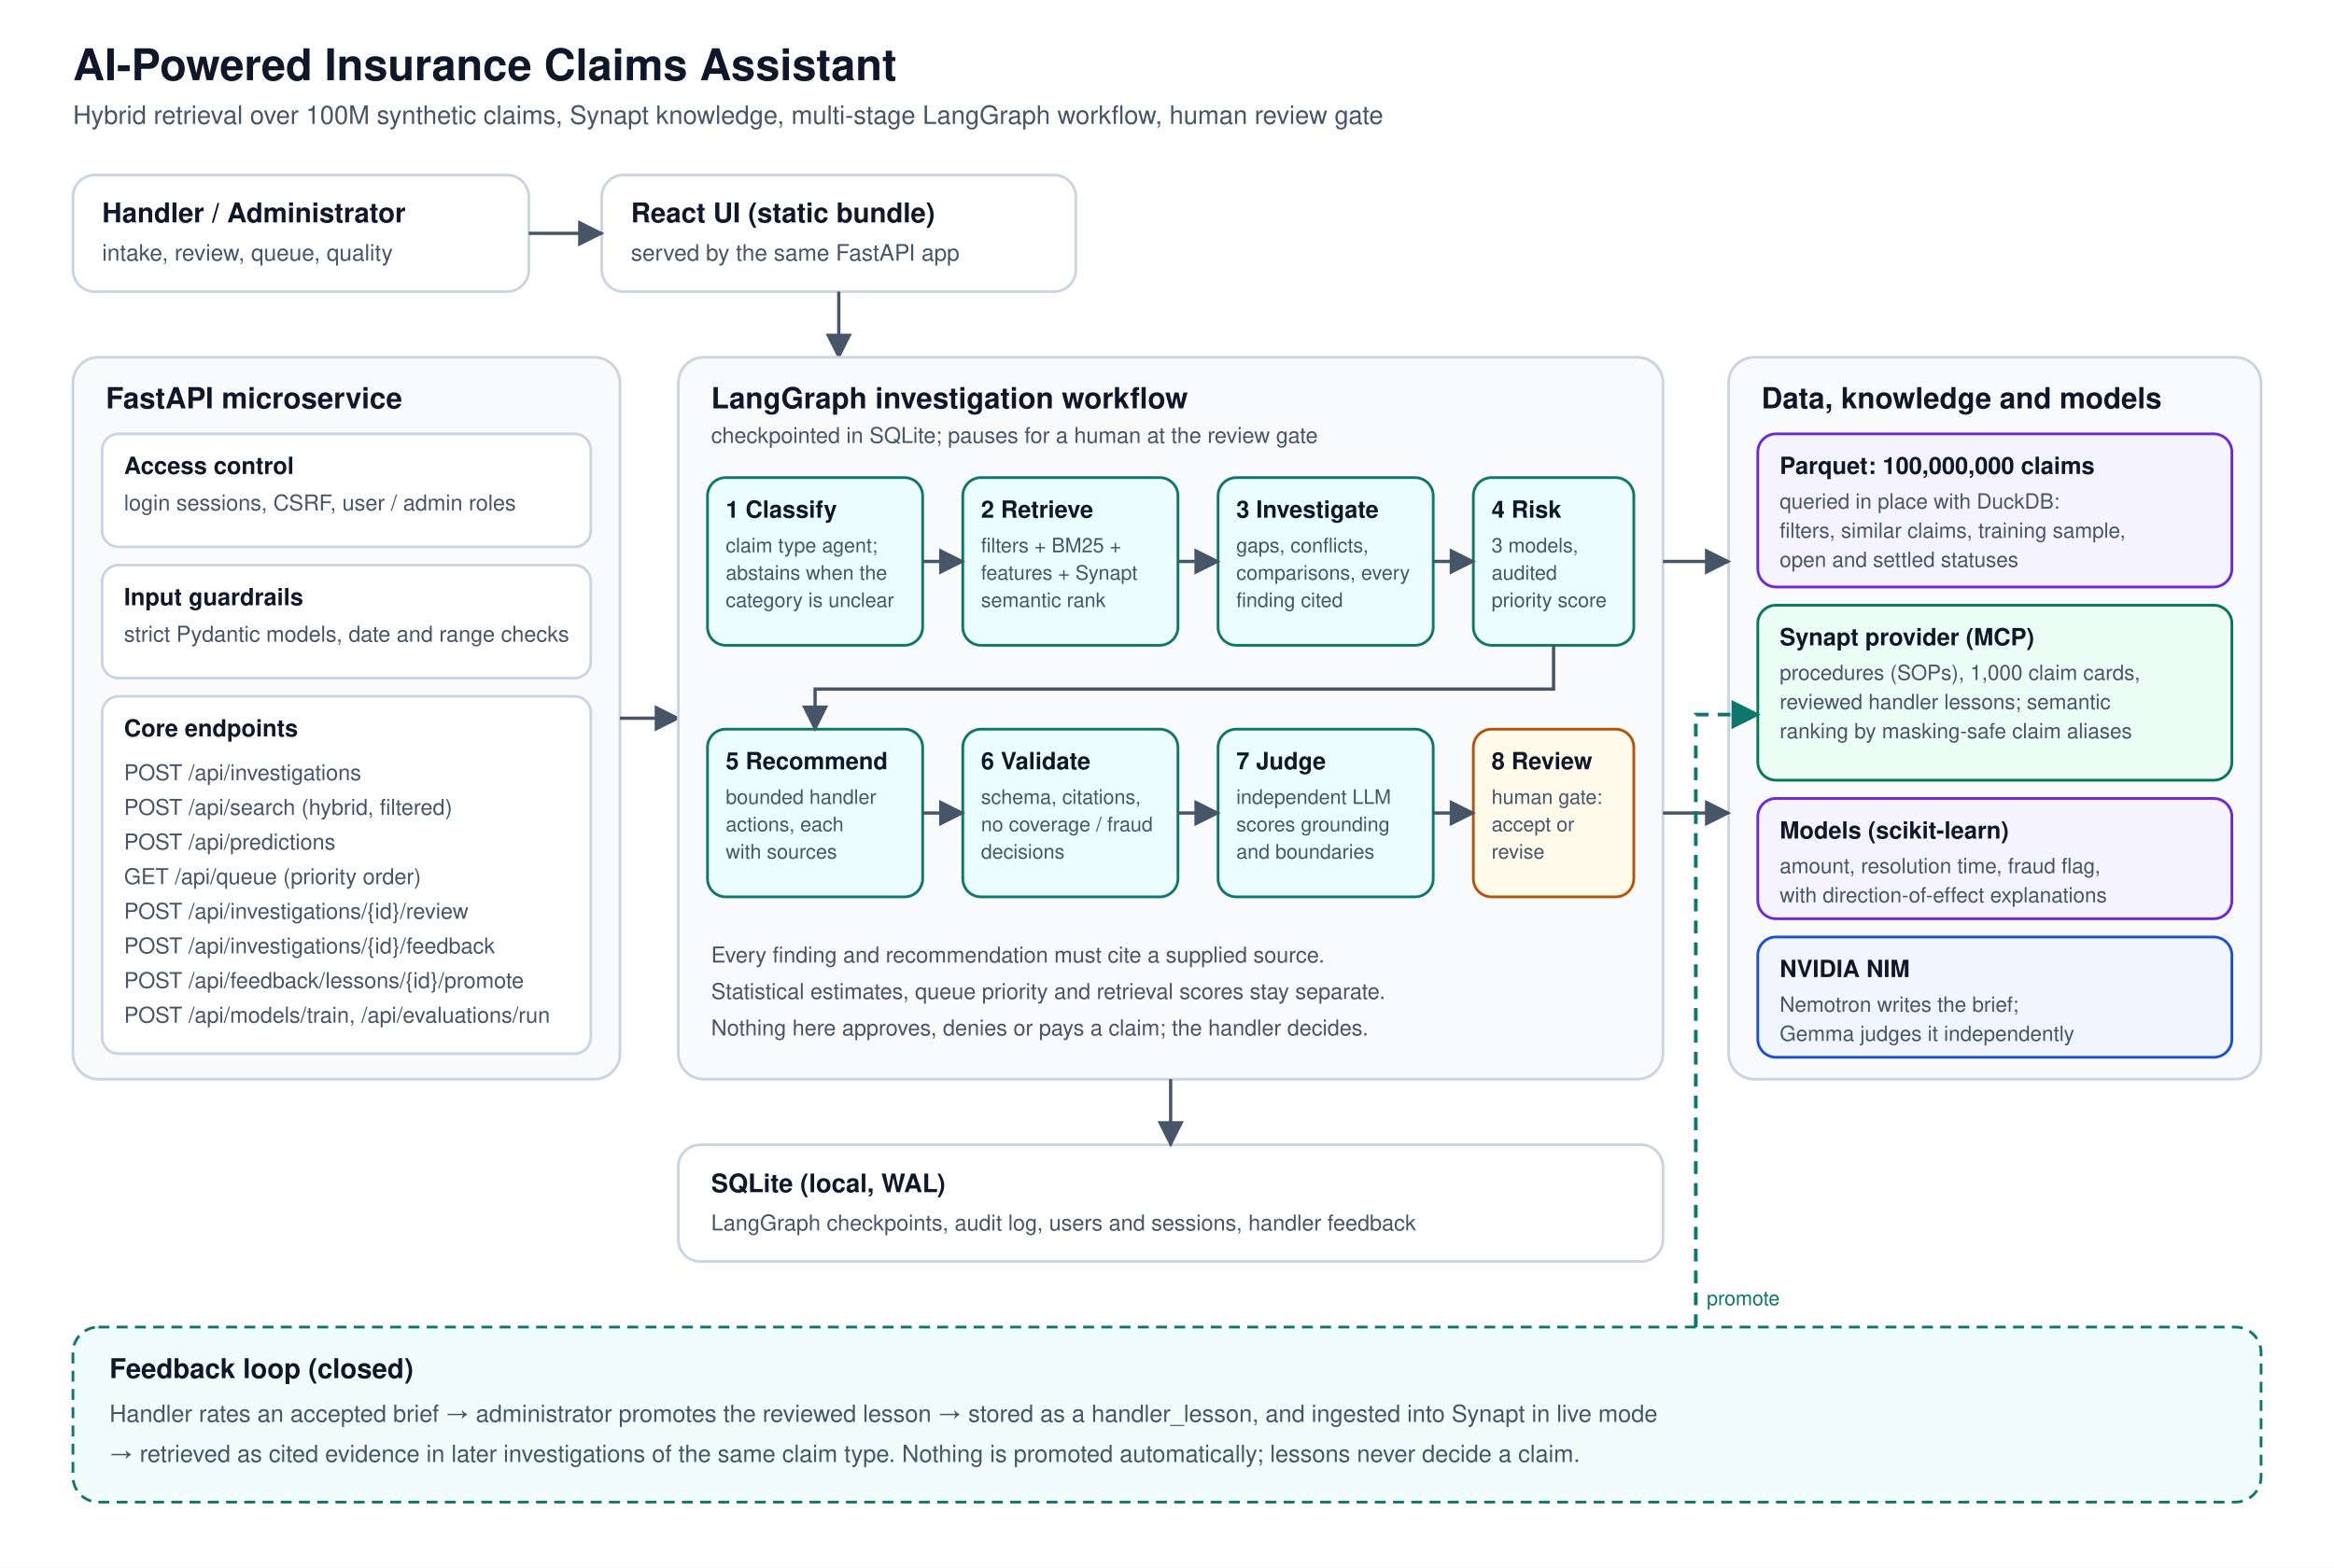
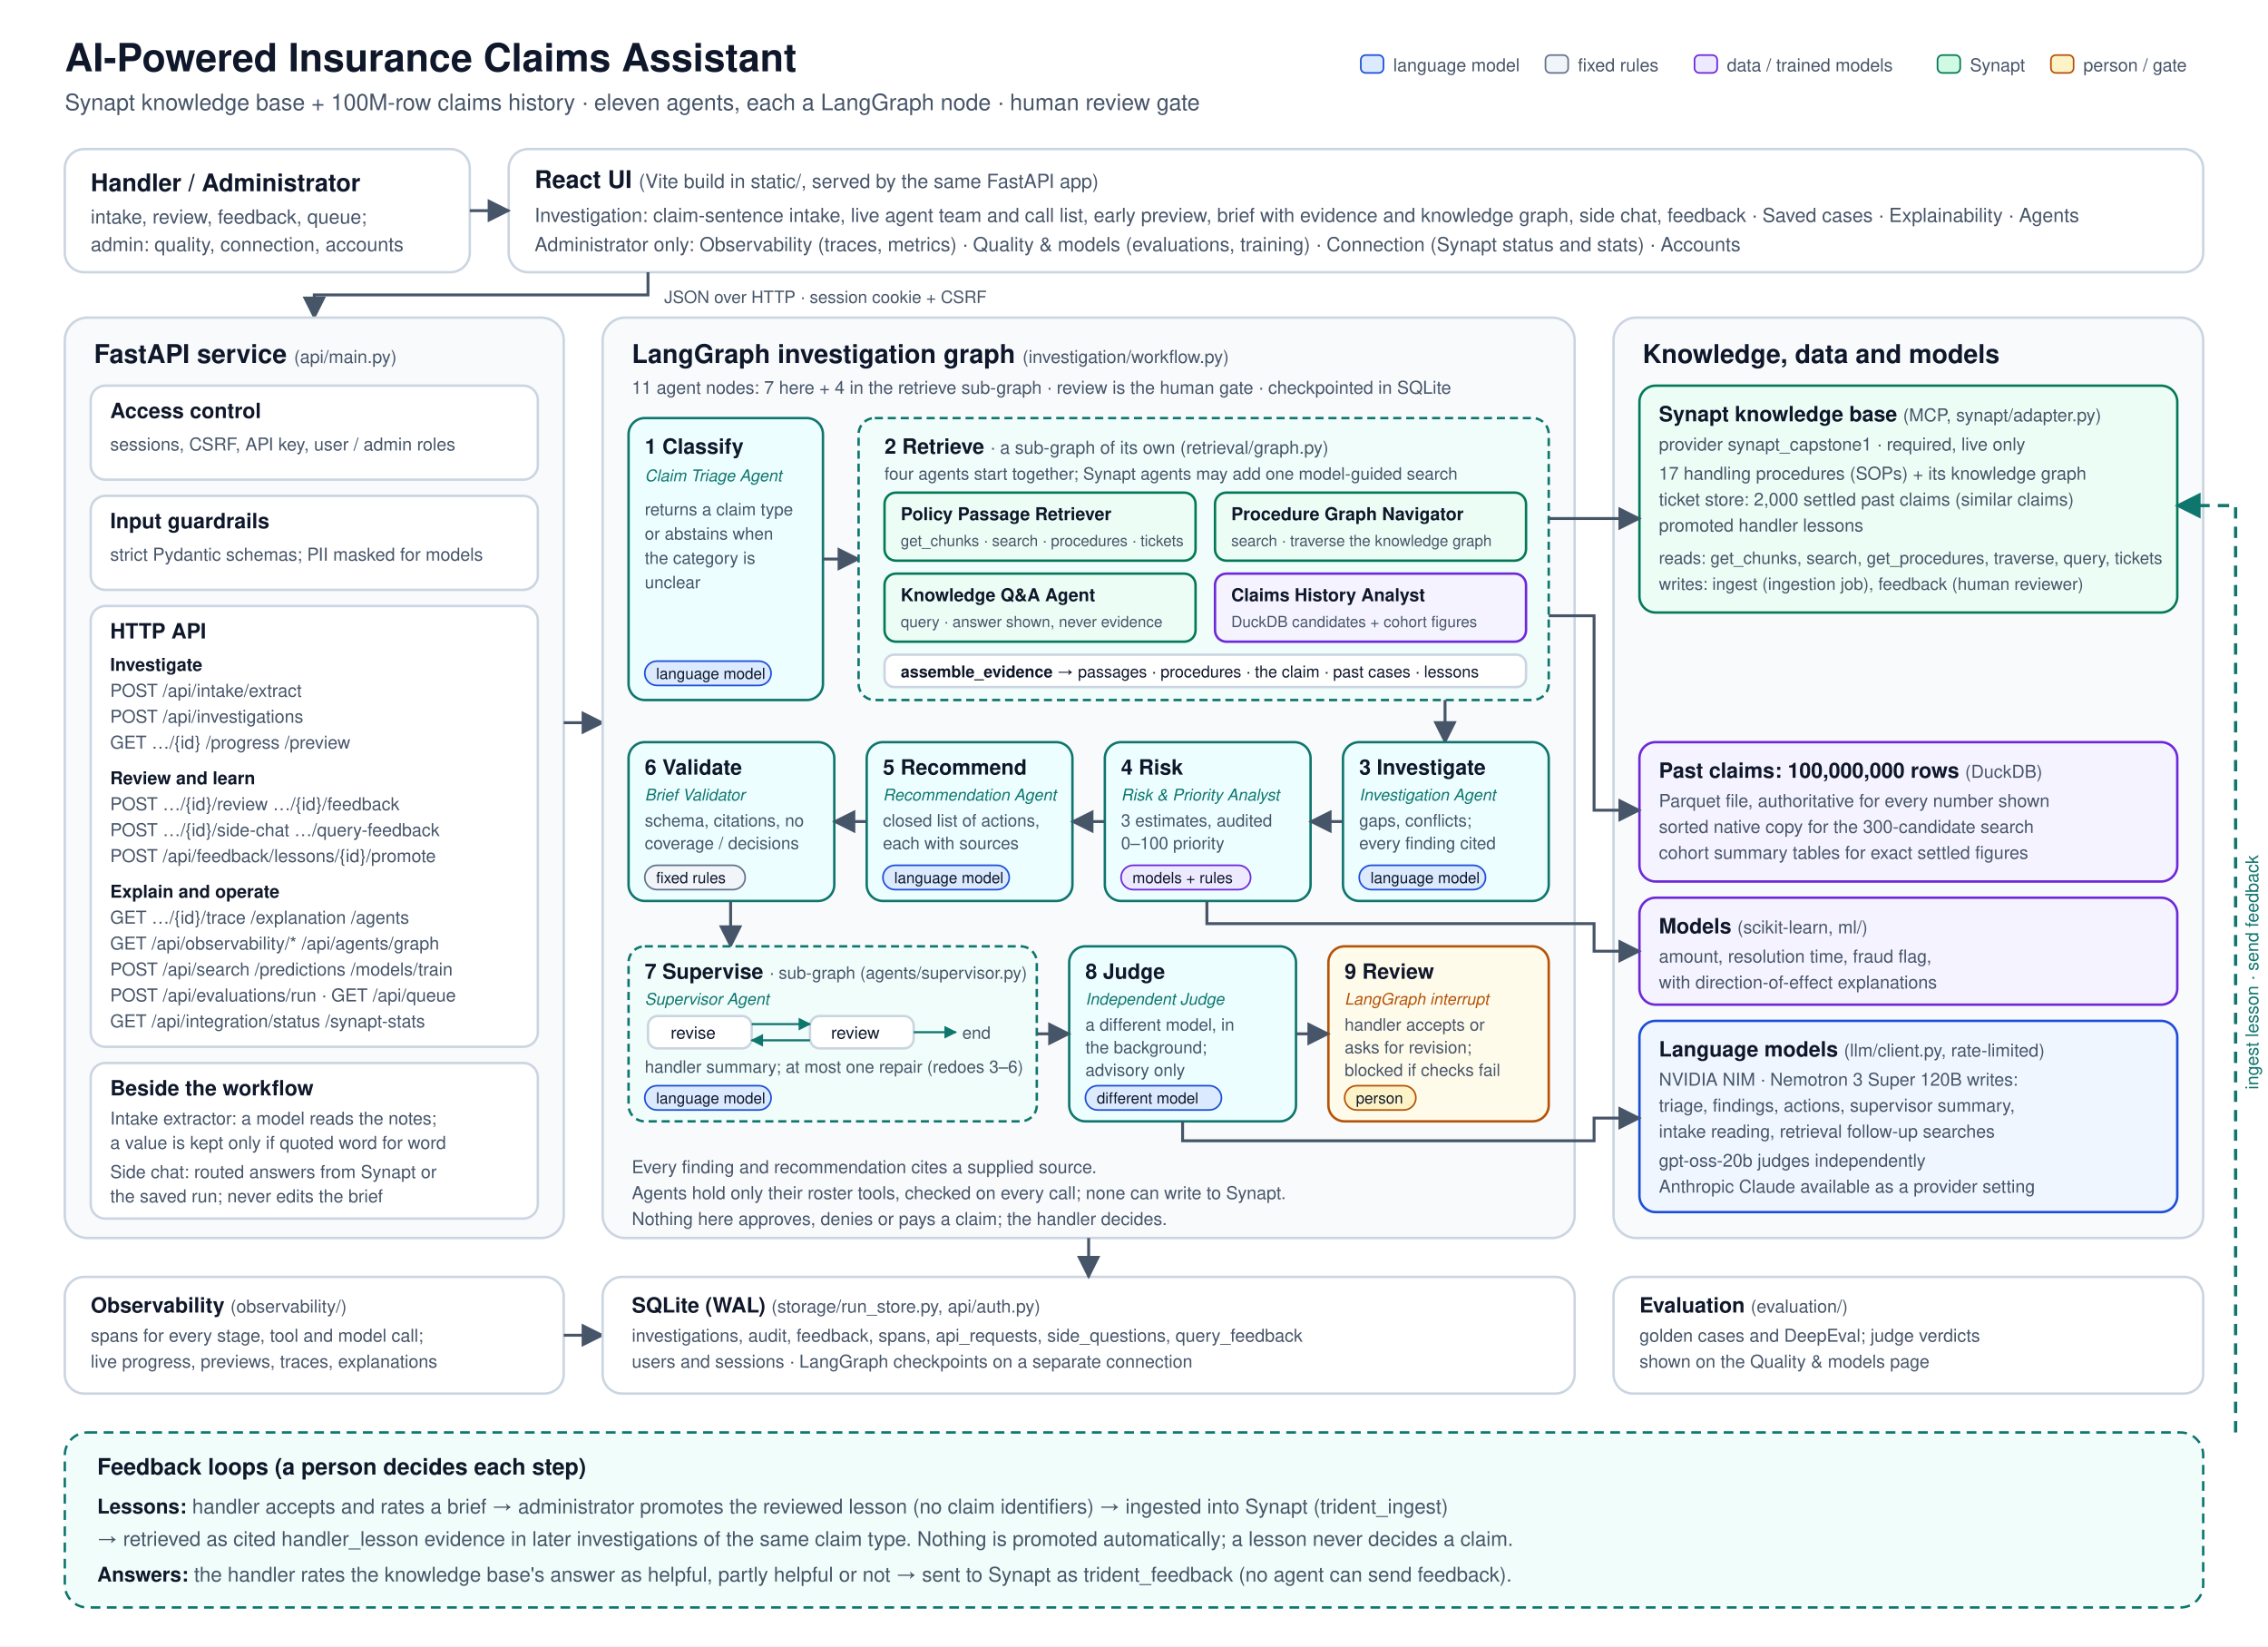
- <svg xmlns="http://www.w3.org/2000/svg" viewBox="0 0 1280 860" width="1280" height="860" font-family="Segoe UI, Helvetica, Arial, sans-serif">
+ <svg xmlns="http://www.w3.org/2000/svg" viewBox="0 0 1400 1016" width="1400" height="1016" font-family="Segoe UI, Helvetica, Arial, sans-serif">
  <defs>
    <marker id="arrow" viewBox="0 0 10 10" refX="9" refY="5" markerWidth="8" markerHeight="8" orient="auto-start-reverse">
      <path d="M0 0 L10 5 L0 10 z" fill="#475569" />
    </marker>
    <marker id="arrowTeal" viewBox="0 0 10 10" refX="9" refY="5" markerWidth="8" markerHeight="8" orient="auto-start-reverse">
      <path d="M0 0 L10 5 L0 10 z" fill="#0f766e" />
    </marker>
+     <marker id="arrowSmall" viewBox="0 0 10 10" refX="9" refY="5" markerWidth="6" markerHeight="6" orient="auto-start-reverse">
+       <path d="M0 0 L10 5 L0 10 z" fill="#0f766e" />
+     </marker>
    <style>
      .t { fill: #0f172a; }
      .m { fill: #475569; }
+       .a { fill: #0f766e; font-style: italic; }
      .h { font-weight: 700; }
      .box { fill: #ffffff; stroke: #cbd5e1; stroke-width: 1.5; }
      .panel { fill: #f8fafc; stroke: #cbd5e1; stroke-width: 1.5; }
      .node { fill: #ecfeff; stroke: #0f766e; stroke-width: 1.5; }
+       .sub { fill: #f0fdfa; stroke: #0f766e; stroke-width: 1.5; stroke-dasharray: 5 3; }
      .gate { fill: #fffbeb; stroke: #b45309; stroke-width: 1.5; }
      .data { fill: #f5f3ff; stroke: #6d28d9; stroke-width: 1.5; }
      .syn { fill: #ecfdf5; stroke: #047857; stroke-width: 1.5; }
+       .fb { fill: #f8fafc; stroke: #64748b; stroke-width: 1.3; stroke-dasharray: 5 3; }
      .llm { fill: #eff6ff; stroke: #1d4ed8; stroke-width: 1.5; }
      .loop { fill: #f0fdfa; stroke: #0f766e; stroke-width: 1.5; stroke-dasharray: 6 4; }
      .line { stroke: #475569; stroke-width: 1.8; fill: none; }
+       .thin { stroke: #0f766e; stroke-width: 1.3; fill: none; }
      .loopline { stroke: #0f766e; stroke-width: 2; fill: none; stroke-dasharray: 7 5; }
+       .tagL { fill: #dbeafe; stroke: #1d4ed8; stroke-width: 1; }
+       .tagR { fill: #f1f5f9; stroke: #64748b; stroke-width: 1; }
+       .tagD { fill: #ede9fe; stroke: #6d28d9; stroke-width: 1; }
+       .tagS { fill: #d1fae5; stroke: #047857; stroke-width: 1; }
+       .tagP { fill: #fef3c7; stroke: #b45309; stroke-width: 1; }
+       .tg { font-size: 9.5px; fill: #0f172a; }
    </style>
  </defs>
-   <rect width="1280" height="860" fill="#ffffff" />
+   <rect width="1400" height="1016" fill="#ffffff" />
  <text x="40" y="44" font-size="24" class="t h">AI-Powered Insurance Claims Assistant</text>
-   <text x="40" y="68" font-size="14" class="m">Hybrid retrieval over 100M synthetic claims, Synapt knowledge, multi-stage LangGraph workflow, human review gate</text>
-   <rect x="40" y="96" width="250" height="64" rx="12" class="box" />
-   <text x="56" y="122" font-size="15" class="t h">Handler / Administrator</text>
-   <text x="56" y="143" font-size="12.5" class="m">intake, review, queue, quality</text>
-   <rect x="330" y="96" width="260" height="64" rx="12" class="box" />
-   <text x="346" y="122" font-size="15" class="t h">React UI (static bundle)</text>
-   <text x="346" y="143" font-size="12.5" class="m">served by the same FastAPI app</text>
-   <path d="M290 128 H330" class="line" marker-end="url(#arrow)" />
-   <path d="M460 160 V196" class="line" marker-end="url(#arrow)" />
-   <rect x="40" y="196" width="300" height="396" rx="14" class="panel" />
-   <text x="58" y="224" font-size="16" class="t h">FastAPI microservice</text>
-   <rect x="56" y="238" width="268" height="62" rx="9" class="box" />
-   <text x="68" y="260" font-size="13" class="t h">Access control</text>
-   <text x="68" y="280" font-size="12" class="m">login sessions, CSRF, user / admin roles</text>
-   <rect x="56" y="310" width="268" height="62" rx="9" class="box" />
-   <text x="68" y="332" font-size="13" class="t h">Input guardrails</text>
-   <text x="68" y="352" font-size="12" class="m">strict Pydantic models, date and range checks</text>
-   <rect x="56" y="382" width="268" height="196" rx="9" class="box" />
-   <text x="68" y="404" font-size="13" class="t h">Core endpoints</text>
-   <text x="68" y="428" font-size="12" class="m">POST /api/investigations</text>
-   <text x="68" y="447" font-size="12" class="m">POST /api/search (hybrid, filtered)</text>
-   <text x="68" y="466" font-size="12" class="m">POST /api/predictions</text>
-   <text x="68" y="485" font-size="12" class="m">GET  /api/queue (priority order)</text>
-   <text x="68" y="504" font-size="12" class="m">POST /api/investigations/{id}/review</text>
-   <text x="68" y="523" font-size="12" class="m">POST /api/investigations/{id}/feedback</text>
-   <text x="68" y="542" font-size="12" class="m">POST /api/feedback/lessons/{id}/promote</text>
-   <text x="68" y="561" font-size="12" class="m">POST /api/models/train, /api/evaluations/run</text>
-   <path d="M340 394 H372" class="line" marker-end="url(#arrow)" />
-   <rect x="372" y="196" width="540" height="396" rx="14" class="panel" />
-   <text x="390" y="224" font-size="16" class="t h">LangGraph investigation workflow</text>
-   <text x="390" y="243" font-size="12" class="m">checkpointed in SQLite; pauses for a human at the review gate</text>
-   <rect x="388" y="262" width="118" height="92" rx="10" class="node" />
-   <text x="398" y="284" font-size="13" class="t h">1 Classify</text>
-   <text x="398" y="303" font-size="11" class="m">claim type agent;</text>
-   <text x="398" y="318" font-size="11" class="m">abstains when the</text>
-   <text x="398" y="333" font-size="11" class="m">category is unclear</text>
-   <rect x="528" y="262" width="118" height="92" rx="10" class="node" />
-   <text x="538" y="284" font-size="13" class="t h">2 Retrieve</text>
-   <text x="538" y="303" font-size="11" class="m">filters + BM25 +</text>
-   <text x="538" y="318" font-size="11" class="m">features + Synapt</text>
-   <text x="538" y="333" font-size="11" class="m">semantic rank</text>
-   <rect x="668" y="262" width="118" height="92" rx="10" class="node" />
-   <text x="678" y="284" font-size="13" class="t h">3 Investigate</text>
-   <text x="678" y="303" font-size="11" class="m">gaps, conflicts,</text>
-   <text x="678" y="318" font-size="11" class="m">comparisons, every</text>
-   <text x="678" y="333" font-size="11" class="m">finding cited</text>
-   <rect x="808" y="262" width="88" height="92" rx="10" class="node" />
-   <text x="818" y="284" font-size="13" class="t h">4 Risk</text>
-   <text x="818" y="303" font-size="11" class="m">3 models,</text>
-   <text x="818" y="318" font-size="11" class="m">audited</text>
-   <text x="818" y="333" font-size="11" class="m">priority score</text>
-   <path d="M506 308 H528" class="line" marker-end="url(#arrow)" />
-   <path d="M646 308 H668" class="line" marker-end="url(#arrow)" />
-   <path d="M786 308 H808" class="line" marker-end="url(#arrow)" />
-   <rect x="388" y="400" width="118" height="92" rx="10" class="node" />
-   <text x="398" y="422" font-size="13" class="t h">5 Recommend</text>
-   <text x="398" y="441" font-size="11" class="m">bounded handler</text>
-   <text x="398" y="456" font-size="11" class="m">actions, each</text>
-   <text x="398" y="471" font-size="11" class="m">with sources</text>
-   <rect x="528" y="400" width="118" height="92" rx="10" class="node" />
-   <text x="538" y="422" font-size="13" class="t h">6 Validate</text>
-   <text x="538" y="441" font-size="11" class="m">schema, citations,</text>
-   <text x="538" y="456" font-size="11" class="m">no coverage / fraud</text>
-   <text x="538" y="471" font-size="11" class="m">decisions</text>
-   <rect x="668" y="400" width="118" height="92" rx="10" class="node" />
-   <text x="678" y="422" font-size="13" class="t h">7 Judge</text>
-   <text x="678" y="441" font-size="11" class="m">independent LLM</text>
-   <text x="678" y="456" font-size="11" class="m">scores grounding</text>
-   <text x="678" y="471" font-size="11" class="m">and boundaries</text>
-   <rect x="808" y="400" width="88" height="92" rx="10" class="gate" />
-   <text x="818" y="422" font-size="13" class="t h">8 Review</text>
-   <text x="818" y="441" font-size="11" class="m">human gate:</text>
-   <text x="818" y="456" font-size="11" class="m">accept or</text>
-   <text x="818" y="471" font-size="11" class="m">revise</text>
-   <path d="M852 354 V378 H447 V400" class="line" marker-end="url(#arrow)" />
-   <path d="M506 446 H528" class="line" marker-end="url(#arrow)" />
-   <path d="M646 446 H668" class="line" marker-end="url(#arrow)" />
-   <path d="M786 446 H808" class="line" marker-end="url(#arrow)" />
-   <text x="390" y="528" font-size="12" class="m">Every finding and recommendation must cite a supplied source.</text>
-   <text x="390" y="548" font-size="12" class="m">Statistical estimates, queue priority and retrieval scores stay separate.</text>
-   <text x="390" y="568" font-size="12" class="m">Nothing here approves, denies or pays a claim; the handler decides.</text>
-   <rect x="948" y="196" width="292" height="396" rx="14" class="panel" />
-   <text x="966" y="224" font-size="16" class="t h">Data, knowledge and models</text>
-   <rect x="964" y="238" width="260" height="84" rx="10" class="data" />
-   <text x="976" y="260" font-size="13" class="t h">Parquet: 100,000,000 claims</text>
-   <text x="976" y="279" font-size="11.5" class="m">queried in place with DuckDB:</text>
-   <text x="976" y="295" font-size="11.5" class="m">filters, similar claims, training sample,</text>
-   <text x="976" y="311" font-size="11.5" class="m">open and settled statuses</text>
-   <rect x="964" y="332" width="260" height="96" rx="10" class="syn" />
-   <text x="976" y="354" font-size="13" class="t h">Synapt provider (MCP)</text>
-   <text x="976" y="373" font-size="11.5" class="m">procedures (SOPs), 1,000 claim cards,</text>
-   <text x="976" y="389" font-size="11.5" class="m">reviewed handler lessons; semantic</text>
-   <text x="976" y="405" font-size="11.5" class="m">ranking by masking-safe claim aliases</text>
-   <rect x="964" y="438" width="260" height="66" rx="10" class="data" />
-   <text x="976" y="460" font-size="13" class="t h">Models (scikit-learn)</text>
-   <text x="976" y="479" font-size="11.5" class="m">amount, resolution time, fraud flag,</text>
-   <text x="976" y="495" font-size="11.5" class="m">with direction-of-effect explanations</text>
-   <rect x="964" y="514" width="260" height="66" rx="10" class="llm" />
-   <text x="976" y="536" font-size="13" class="t h">NVIDIA NIM</text>
-   <text x="976" y="555" font-size="11.5" class="m">Nemotron writes the brief;</text>
-   <text x="976" y="571" font-size="11.5" class="m">Gemma judges it independently</text>
-   <path d="M912 308 H948" class="line" marker-end="url(#arrow)" />
-   <path d="M912 446 H948" class="line" marker-end="url(#arrow)" />
-   <rect x="372" y="628" width="540" height="64" rx="12" class="box" />
-   <text x="390" y="654" font-size="14" class="t h">SQLite (local, WAL)</text>
-   <text x="390" y="675" font-size="12" class="m">LangGraph checkpoints, audit log, users and sessions, handler feedback</text>
-   <path d="M642 592 V628" class="line" marker-end="url(#arrow)" />
-   <rect x="40" y="728" width="1200" height="96" rx="14" class="loop" />
-   <text x="60" y="756" font-size="15" class="t h">Feedback loop (closed)</text>
-   <text x="60" y="780" font-size="13" class="m">Handler rates an accepted brief  →  administrator promotes the reviewed lesson  →  stored as a handler_lesson, and ingested into Synapt in live mode</text>
-   <text x="60" y="802" font-size="13" class="m">→  retrieved as cited evidence in later investigations of the same claim type. Nothing is promoted automatically; lessons never decide a claim.</text>
-   <path d="M930 728 V392 H964" class="loopline" marker-end="url(#arrowTeal)" />
-   <text x="936" y="716" font-size="11" fill="#0f766e">promote</text>
+   <text x="40" y="68" font-size="14" class="m">Synapt knowledge base + 100M-row claims history · eleven agents, each a LangGraph node · human review gate</text>
+   <rect x="840" y="34" width="14" height="11" rx="3" class="tagL" />
+   <text x="860" y="44" font-size="11" class="m">language model</text>
+   <rect x="954" y="34" width="14" height="11" rx="3" class="tagR" />
+   <text x="974" y="44" font-size="11" class="m">fixed rules</text>
+   <rect x="1046" y="34" width="14" height="11" rx="3" class="tagD" />
+   <text x="1066" y="44" font-size="11" class="m">data / trained models</text>
+   <rect x="1196" y="34" width="14" height="11" rx="3" class="tagS" />
+   <text x="1216" y="44" font-size="11" class="m">Synapt</text>
+   <rect x="1266" y="34" width="14" height="11" rx="3" class="tagP" />
+   <text x="1286" y="44" font-size="11" class="m">person / gate</text>
+   <rect x="40" y="92" width="250" height="76" rx="12" class="box" />
+   <text x="56" y="118" font-size="15" class="t h">Handler / Administrator</text>
+   <text x="56" y="138" font-size="12" class="m">intake, review, feedback, queue;</text>
+   <text x="56" y="155" font-size="12" class="m">admin: quality, connection, accounts</text>
+   <rect x="314" y="92" width="1046" height="76" rx="12" class="box" />
+   <text x="330" y="116" font-size="15" class="t h">React UI <tspan font-size="12" font-weight="400" class="m">(Vite build in static/, served by the same FastAPI app)</tspan>
+   </text>
+   <text x="330" y="137" font-size="12" class="m">Investigation: claim-sentence intake, live agent team and call list, early preview, brief with evidence and knowledge graph, side chat, feedback  ·  Saved cases  ·  Explainability  ·  Agents</text>
+   <text x="330" y="155" font-size="12" class="m">Administrator only: Observability (traces, metrics)  ·  Quality &amp; models (evaluations, training)  ·  Connection (Synapt status and stats)  ·  Accounts</text>
+   <path d="M290 130 H314" class="line" marker-end="url(#arrow)" />
+   <path d="M400 168 V182 H194 V196" class="line" marker-end="url(#arrow)" />
+   <text x="410" y="187" font-size="10.5" class="m">JSON over HTTP · session cookie + CSRF</text>
+   <rect x="40" y="196" width="308" height="568" rx="14" class="panel" />
+   <text x="58" y="224" font-size="16" class="t h">FastAPI service <tspan font-size="11" font-weight="400" class="m">(api/main.py)</tspan>
+   </text>
+   <rect x="56" y="238" width="276" height="58" rx="9" class="box" />
+   <text x="68" y="258" font-size="13" class="t h">Access control</text>
+   <text x="68" y="278" font-size="11" class="m">sessions, CSRF, API key, user / admin roles</text>
+   <rect x="56" y="306" width="276" height="58" rx="9" class="box" />
+   <text x="68" y="326" font-size="13" class="t h">Input guardrails</text>
+   <text x="68" y="346" font-size="11" class="m">strict Pydantic schemas; PII masked for models</text>
+   <rect x="56" y="374" width="276" height="272" rx="9" class="box" />
+   <text x="68" y="394" font-size="13" class="t h">HTTP API</text>
+   <text x="68" y="414" font-size="11" class="t h">Investigate</text>
+   <text x="68" y="430" font-size="11" class="m">POST /api/intake/extract</text>
+   <text x="68" y="446" font-size="11" class="m">POST /api/investigations</text>
+   <text x="68" y="462" font-size="11" class="m">GET  …/{id}   /progress   /preview</text>
+   <text x="68" y="484" font-size="11" class="t h">Review and learn</text>
+   <text x="68" y="500" font-size="11" class="m">POST …/{id}/review   …/{id}/feedback</text>
+   <text x="68" y="516" font-size="11" class="m">POST …/{id}/side-chat   …/query-feedback</text>
+   <text x="68" y="532" font-size="11" class="m">POST /api/feedback/lessons/{id}/promote</text>
+   <text x="68" y="554" font-size="11" class="t h">Explain and operate</text>
+   <text x="68" y="570" font-size="11" class="m">GET  …/{id}/trace   /explanation   /agents</text>
+   <text x="68" y="586" font-size="11" class="m">GET  /api/observability/*   /api/agents/graph</text>
+   <text x="68" y="602" font-size="11" class="m">POST /api/search   /predictions   /models/train</text>
+   <text x="68" y="618" font-size="11" class="m">POST /api/evaluations/run  ·  GET /api/queue</text>
+   <text x="68" y="634" font-size="11" class="m">GET  /api/integration/status   /synapt-stats</text>
+   <rect x="56" y="656" width="276" height="96" rx="9" class="box" />
+   <text x="68" y="676" font-size="13" class="t h">Beside the workflow</text>
+   <text x="68" y="694" font-size="11" class="m">Intake extractor: a model reads the notes;</text>
+   <text x="68" y="709" font-size="11" class="m">a value is kept only if quoted word for word</text>
+   <text x="68" y="727" font-size="11" class="m">Side chat: routed answers from Synapt or</text>
+   <text x="68" y="742" font-size="11" class="m">the saved run; never edits the brief</text>
+   <path d="M348 446 H372" class="line" marker-end="url(#arrow)" />
+   <rect x="372" y="196" width="600" height="568" rx="14" class="panel" />
+   <text x="390" y="224" font-size="16" class="t h">LangGraph investigation graph <tspan font-size="11" font-weight="400" class="m">(investigation/workflow.py)</tspan>
+   </text>
+   <text x="390" y="243" font-size="11" class="m">11 agent nodes: 7 here + 4 in the retrieve sub-graph · review is the human gate · checkpointed in SQLite</text>
+   <rect x="388" y="258" width="120" height="174" rx="10" class="node" />
+   <text x="398" y="280" font-size="13" class="t h">1 Classify</text>
+   <text x="398" y="297" font-size="10" class="a">Claim Triage Agent</text>
+   <text x="398" y="318" font-size="10.5" class="m">returns a claim type</text>
+   <text x="398" y="333" font-size="10.5" class="m">or abstains when</text>
+   <text x="398" y="348" font-size="10.5" class="m">the category is</text>
+   <text x="398" y="363" font-size="10.5" class="m">unclear</text>
+   <rect x="398" y="408" width="78" height="15" rx="7.5" class="tagL" />
+   <text x="405" y="419" class="tg">language model</text>
+   <path d="M508 345 H530" class="line" marker-end="url(#arrow)" />
+   <rect x="530" y="258" width="426" height="174" rx="10" class="sub" />
+   <text x="546" y="280" font-size="13" class="t h">2 Retrieve <tspan font-size="11" font-weight="400" class="m">· a sub-graph of its own (retrieval/graph.py)</tspan>
+   </text>
+   <text x="546" y="296" font-size="10.5" class="m">four agents start together; Synapt agents may add one model-guided search</text>
+   <rect x="546" y="304" width="192" height="42" rx="7" class="syn" />
+   <text x="556" y="321" font-size="11" class="t h">Policy Passage Retriever</text>
+   <text x="556" y="337" font-size="9.5" class="m">get_chunks · search · procedures · tickets</text>
+   <rect x="750" y="304" width="192" height="42" rx="7" class="syn" />
+   <text x="760" y="321" font-size="11" class="t h">Procedure Graph Navigator</text>
+   <text x="760" y="337" font-size="9.5" class="m">search · traverse the knowledge graph</text>
+   <rect x="546" y="354" width="192" height="42" rx="7" class="syn" />
+   <text x="556" y="371" font-size="11" class="t h">Knowledge Q&amp;A Agent</text>
+   <text x="556" y="387" font-size="9.5" class="m">query · answer shown, never evidence</text>
+   <rect x="750" y="354" width="192" height="42" rx="7" class="data" />
+   <text x="760" y="371" font-size="11" class="t h">Claims History Analyst</text>
+   <text x="760" y="387" font-size="9.5" class="m">DuckDB candidates + cohort figures</text>
+   <rect x="546" y="404" width="396" height="20" rx="6" class="box" />
+   <text x="556" y="418" font-size="10" class="t">
+     <tspan font-weight="700">assemble_evidence</tspan> → passages · procedures · the claim · past cases · lessons</text>
+   <path d="M892 432 V458" class="line" marker-end="url(#arrow)" />
+   <rect x="829" y="458" width="127" height="98" rx="10" class="node" />
+   <text x="839" y="478" font-size="13" class="t h">3 Investigate</text>
+   <text x="839" y="494" font-size="10" class="a">Investigation Agent</text>
+   <text x="839" y="510" font-size="10.5" class="m">gaps, conflicts;</text>
+   <text x="839" y="524" font-size="10.5" class="m">every finding cited</text>
+   <rect x="839" y="534" width="78" height="15" rx="7.5" class="tagL" />
+   <text x="846" y="545" class="tg">language model</text>
+   <rect x="682" y="458" width="127" height="98" rx="10" class="node" />
+   <text x="692" y="478" font-size="13" class="t h">4 Risk</text>
+   <text x="692" y="494" font-size="10" class="a">Risk &amp; Priority Analyst</text>
+   <text x="692" y="510" font-size="10.5" class="m">3 estimates, audited</text>
+   <text x="692" y="524" font-size="10.5" class="m">0–100 priority</text>
+   <rect x="692" y="534" width="80" height="15" rx="7.5" class="tagD" />
+   <text x="699" y="545" class="tg">models + rules</text>
+   <rect x="535" y="458" width="127" height="98" rx="10" class="node" />
+   <text x="545" y="478" font-size="13" class="t h">5 Recommend</text>
+   <text x="545" y="494" font-size="10" class="a">Recommendation Agent</text>
+   <text x="545" y="510" font-size="10.5" class="m">closed list of actions,</text>
+   <text x="545" y="524" font-size="10.5" class="m">each with sources</text>
+   <rect x="545" y="534" width="78" height="15" rx="7.5" class="tagL" />
+   <text x="552" y="545" class="tg">language model</text>
+   <rect x="388" y="458" width="127" height="98" rx="10" class="node" />
+   <text x="398" y="478" font-size="13" class="t h">6 Validate</text>
+   <text x="398" y="494" font-size="10" class="a">Brief Validator</text>
+   <text x="398" y="510" font-size="10.5" class="m">schema, citations, no</text>
+   <text x="398" y="524" font-size="10.5" class="m">coverage / decisions</text>
+   <rect x="398" y="534" width="62" height="15" rx="7.5" class="tagR" />
+   <text x="405" y="545" class="tg">fixed rules</text>
+   <path d="M829 507 H809" class="line" marker-end="url(#arrow)" />
+   <path d="M682 507 H662" class="line" marker-end="url(#arrow)" />
+   <path d="M535 507 H515" class="line" marker-end="url(#arrow)" />
+   <path d="M451 556 V584" class="line" marker-end="url(#arrow)" />
+   <rect x="388" y="584" width="252" height="108" rx="10" class="sub" />
+   <text x="398" y="604" font-size="13" class="t h">7 Supervise <tspan font-size="10.5" font-weight="400" class="m">· sub-graph (agents/supervisor.py)</tspan>
+   </text>
+   <text x="398" y="620" font-size="10" class="a">Supervisor Agent</text>
+   <rect x="400" y="627" width="64" height="20" rx="6" class="box" />
+   <text x="414" y="641" font-size="10.5" class="t">revise</text>
+   <rect x="500" y="627" width="64" height="20" rx="6" class="box" />
+   <text x="513" y="641" font-size="10.5" class="t">review</text>
+   <path d="M464 632 H500" class="thin" marker-end="url(#arrowSmall)" />
+   <path d="M500 642 H464" class="thin" marker-end="url(#arrowSmall)" />
+   <path d="M564 637 H590" class="thin" marker-end="url(#arrowSmall)" />
+   <text x="594" y="641" font-size="10.5" class="m">end</text>
+   <text x="398" y="662" font-size="10.5" class="m">handler summary; at most one repair (redoes 3–6)</text>
+   <rect x="398" y="670" width="78" height="15" rx="7.5" class="tagL" />
+   <text x="405" y="681" class="tg">language model</text>
+   <rect x="660" y="584" width="140" height="108" rx="10" class="node" />
+   <text x="670" y="604" font-size="13" class="t h">8 Judge</text>
+   <text x="670" y="620" font-size="10" class="a">Independent Judge</text>
+   <text x="670" y="636" font-size="10.5" class="m">a different model, in</text>
+   <text x="670" y="650" font-size="10.5" class="m">the background;</text>
+   <text x="670" y="664" font-size="10.5" class="m">advisory only</text>
+   <rect x="670" y="670" width="84" height="15" rx="7.5" class="tagL" />
+   <text x="677" y="681" class="tg">different model</text>
+   <rect x="820" y="584" width="136" height="108" rx="10" class="gate" />
+   <text x="830" y="604" font-size="13" class="t h">9 Review</text>
+   <text x="830" y="620" font-size="10" class="a" fill="#b45309" style="fill:#b45309">LangGraph interrupt</text>
+   <text x="830" y="636" font-size="10.5" class="m">handler accepts or</text>
+   <text x="830" y="650" font-size="10.5" class="m">asks for revision;</text>
+   <text x="830" y="664" font-size="10.5" class="m">blocked if checks fail</text>
+   <rect x="830" y="670" width="44" height="15" rx="7.5" class="tagP" />
+   <text x="837" y="681" class="tg">person</text>
+   <path d="M640 638 H660" class="line" marker-end="url(#arrow)" />
+   <path d="M800 638 H820" class="line" marker-end="url(#arrow)" />
+   <text x="390" y="724" font-size="11" class="m">Every finding and recommendation cites a supplied source.</text>
+   <text x="390" y="740" font-size="11" class="m">Agents hold only their roster tools, checked on every call; none can write to Synapt.</text>
+   <text x="390" y="756" font-size="11" class="m">Nothing here approves, denies or pays a claim; the handler decides.</text>
+   <rect x="996" y="196" width="364" height="568" rx="14" class="panel" />
+   <text x="1014" y="224" font-size="16" class="t h">Knowledge, data and models</text>
+   <rect x="1012" y="238" width="332" height="140" rx="10" class="syn" />
+   <text x="1024" y="260" font-size="13" class="t h">Synapt knowledge base <tspan font-size="11" font-weight="400" class="m">(MCP, synapt/adapter.py)</tspan>
+   </text>
+   <text x="1024" y="278" font-size="11" class="m">provider synapt_capstone1 · required, live only</text>
+   <text x="1024" y="296" font-size="11" class="m">17 handling procedures (SOPs) + its knowledge graph</text>
+   <text x="1024" y="312" font-size="11" class="m">ticket store: 2,000 settled past claims (similar claims)</text>
+   <text x="1024" y="328" font-size="11" class="m">promoted handler lessons</text>
+   <text x="1024" y="348" font-size="10.5" class="m">reads: get_chunks, search, get_procedures, traverse, query, tickets</text>
+   <text x="1024" y="364" font-size="10.5" class="m">writes: ingest (ingestion job), feedback (human reviewer)</text>
+   <rect x="1012" y="458" width="332" height="86" rx="10" class="data" />
+   <text x="1024" y="480" font-size="13" class="t h">Past claims: 100,000,000 rows <tspan font-size="11" font-weight="400" class="m">(DuckDB)</tspan>
+   </text>
+   <text x="1024" y="498" font-size="11" class="m">Parquet file, authoritative for every number shown</text>
+   <text x="1024" y="514" font-size="11" class="m">sorted native copy for the 300-candidate search</text>
+   <text x="1024" y="530" font-size="11" class="m">cohort summary tables for exact settled figures</text>
+   <rect x="1012" y="554" width="332" height="66" rx="10" class="data" />
+   <text x="1024" y="576" font-size="13" class="t h">Models <tspan font-size="11" font-weight="400" class="m">(scikit-learn, ml/)</tspan>
+   </text>
+   <text x="1024" y="594" font-size="11" class="m">amount, resolution time, fraud flag,</text>
+   <text x="1024" y="610" font-size="11" class="m">with direction-of-effect explanations</text>
+   <rect x="1012" y="630" width="332" height="118" rx="10" class="llm" />
+   <text x="1024" y="652" font-size="13" class="t h">Language models <tspan font-size="11" font-weight="400" class="m">(llm/client.py, rate-limited)</tspan>
+   </text>
+   <text x="1024" y="670" font-size="11" class="m">NVIDIA NIM · Nemotron 3 Super 120B writes:</text>
+   <text x="1024" y="686" font-size="11" class="m">triage, findings, actions, supervisor summary,</text>
+   <text x="1024" y="702" font-size="11" class="m">intake reading, retrieval follow-up searches</text>
+   <text x="1024" y="720" font-size="11" class="m">gpt-oss-20b judges independently</text>
+   <text x="1024" y="736" font-size="11" class="m">Anthropic Claude available as a provider setting</text>
+   <path d="M956 320 H1012" class="line" marker-end="url(#arrow)" />
+   <path d="M956 380 H984 V500 H1012" class="line" marker-end="url(#arrow)" />
+   <path d="M745 556 V570 H984 V587 H1012" class="line" marker-end="url(#arrow)" />
+   <path d="M730 692 V704 H984 V690 H1012" class="line" marker-end="url(#arrow)" />
+   <rect x="40" y="788" width="308" height="72" rx="12" class="box" />
+   <text x="56" y="810" font-size="13" class="t h">Observability <tspan font-size="11" font-weight="400" class="m">(observability/)</tspan>
+   </text>
+   <text x="56" y="828" font-size="11" class="m">spans for every stage, tool and model call;</text>
+   <text x="56" y="844" font-size="11" class="m">live progress, previews, traces, explanations</text>
+   <path d="M348 824 H372" class="line" marker-end="url(#arrow)" />
+   <rect x="372" y="788" width="600" height="72" rx="12" class="box" />
+   <text x="390" y="810" font-size="13" class="t h">SQLite (WAL) <tspan font-size="11" font-weight="400" class="m">(storage/run_store.py, api/auth.py)</tspan>
+   </text>
+   <text x="390" y="828" font-size="11" class="m">investigations, audit, feedback, spans, api_requests, side_questions, query_feedback</text>
+   <text x="390" y="844" font-size="11" class="m">users and sessions · LangGraph checkpoints on a separate connection</text>
+   <path d="M672 764 V788" class="line" marker-end="url(#arrow)" />
+   <rect x="996" y="788" width="364" height="72" rx="12" class="box" />
+   <text x="1012" y="810" font-size="13" class="t h">Evaluation <tspan font-size="11" font-weight="400" class="m">(evaluation/)</tspan>
+   </text>
+   <text x="1012" y="828" font-size="11" class="m">golden cases and DeepEval; judge verdicts</text>
+   <text x="1012" y="844" font-size="11" class="m">shown on the Quality &amp; models page</text>
+   <rect x="40" y="884" width="1320" height="108" rx="14" class="loop" />
+   <text x="60" y="910" font-size="14" class="t h">Feedback loops (a person decides each step)</text>
+   <text x="60" y="934" font-size="12.5" class="m">
+     <tspan class="t h">Lessons:</tspan>  handler accepts and rates a brief  →  administrator promotes the reviewed lesson (no claim identifiers)  →  ingested into Synapt (trident_ingest)</text>
+   <text x="60" y="954" font-size="12.5" class="m">→  retrieved as cited handler_lesson evidence in later investigations of the same claim type. Nothing is promoted automatically; a lesson never decides a claim.</text>
+   <text x="60" y="976" font-size="12.5" class="m">
+     <tspan class="t h">Answers:</tspan>  the handler rates the knowledge base's answer as helpful, partly helpful or not  →  sent to Synapt as trident_feedback (no agent can send feedback).</text>
+   <path d="M1380 884 V312 H1344" class="loopline" marker-end="url(#arrowTeal)" />
+   <text x="1394" y="600" font-size="11" fill="#0f766e" text-anchor="middle" transform="rotate(-90 1394 600)">ingest lesson · send feedback</text>
</svg>
